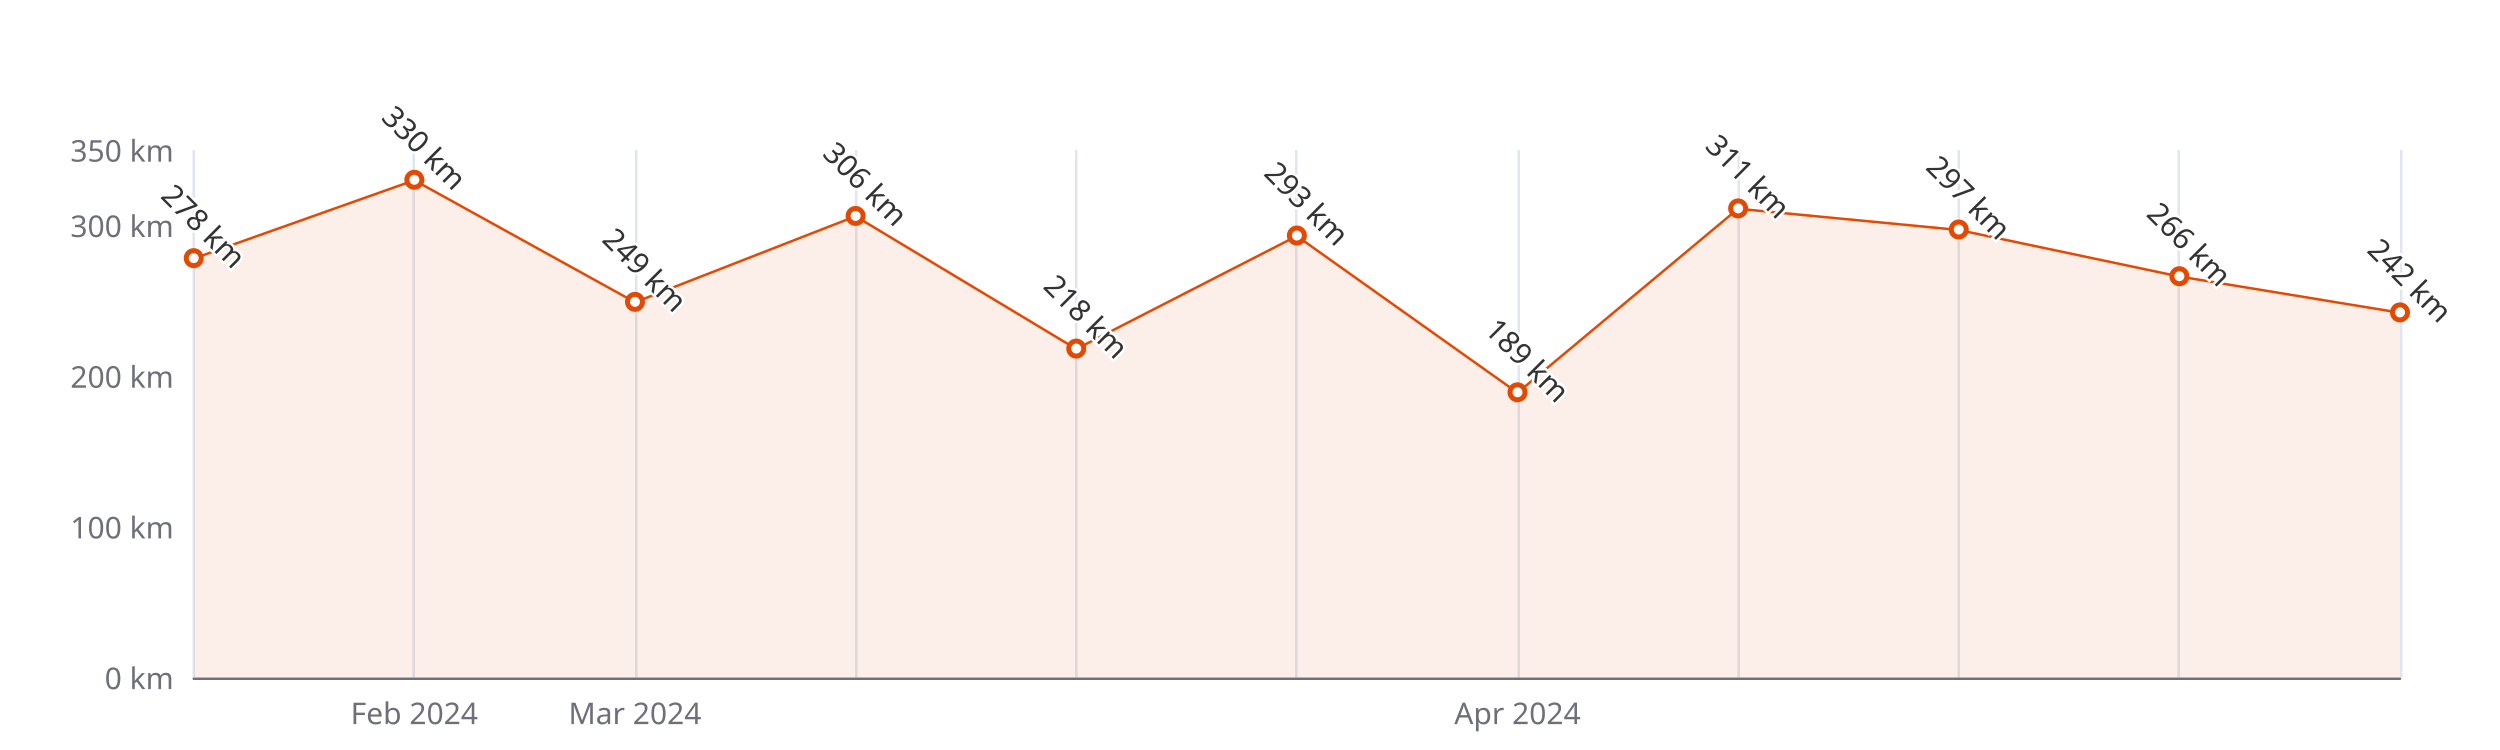
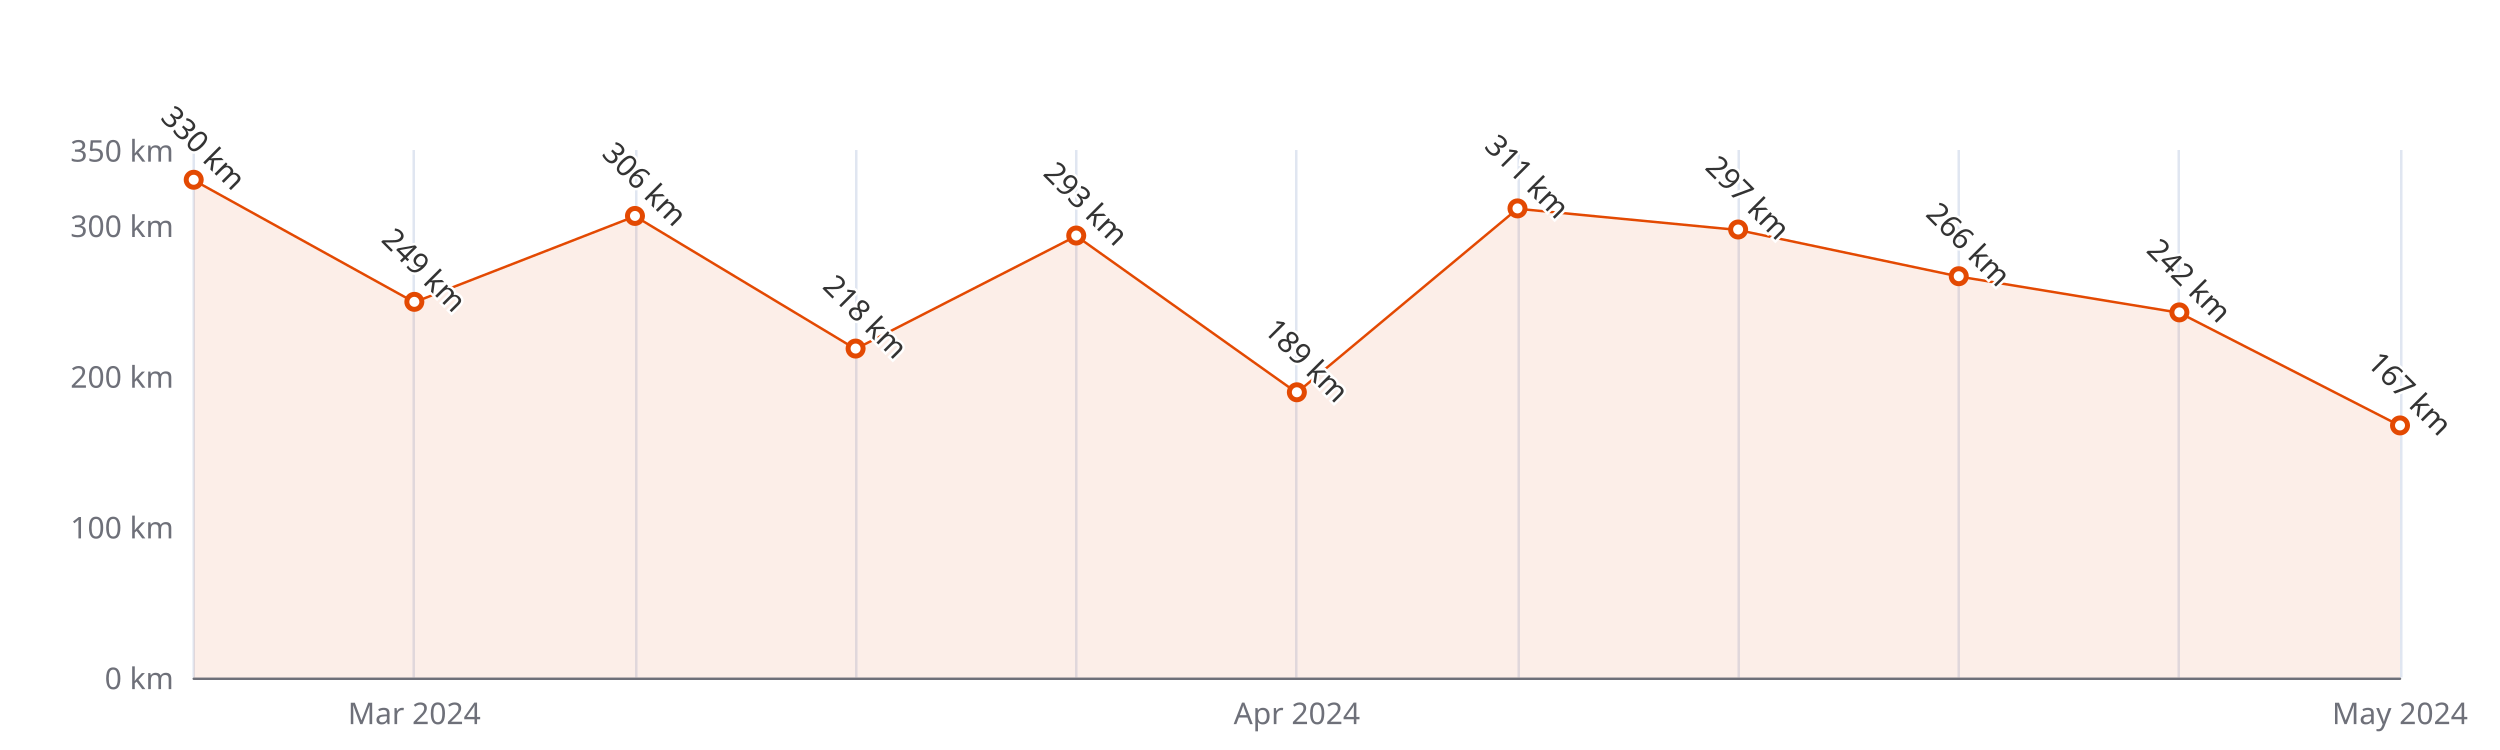
<svg xmlns="http://www.w3.org/2000/svg" width="1000" height="300" version="1.1" baseProfile="full" viewBox="0 0 1000 300">
  <rect width="1000" height="300" x="0" y="0" id="0" fill="#ffffff" />
  <path d="M77.5 60L77.5 271" fill="none" stroke="#E0E6F1" />
  <path d="M165.5 60L165.5 271" fill="none" stroke="#E0E6F1" />
  <path d="M254.5 60L254.5 271" fill="none" stroke="#E0E6F1" />
  <path d="M342.5 60L342.5 271" fill="none" stroke="#E0E6F1" />
  <path d="M430.5 60L430.5 271" fill="none" stroke="#E0E6F1" />
  <path d="M518.5 60L518.5 271" fill="none" stroke="#E0E6F1" />
  <path d="M607.5 60L607.5 271" fill="none" stroke="#E0E6F1" />
  <path d="M695.5 60L695.5 271" fill="none" stroke="#E0E6F1" />
  <path d="M783.5 60L783.5 271" fill="none" stroke="#E0E6F1" />
  <path d="M871.5 60L871.5 271" fill="none" stroke="#E0E6F1" />
  <path d="M960.5 60L960.5 271" fill="none" stroke="#E0E6F1" />
  <path d="M77.5 271.5L960 271.5" fill="none" stroke="#6E7079" stroke-linecap="round" />
  <text dominant-baseline="central" text-anchor="end" style="font-size:12px;font-family:sans-serif;" xml:space="preserve" transform="translate(69.48 271)" fill="#6E7079">0 km</text>
  <text dominant-baseline="central" text-anchor="end" style="font-size:12px;font-family:sans-serif;" xml:space="preserve" transform="translate(69.48 210.7143)" fill="#6E7079">100 km</text>
  <text dominant-baseline="central" text-anchor="end" style="font-size:12px;font-family:sans-serif;" xml:space="preserve" transform="translate(69.48 150.4286)" fill="#6E7079">200 km</text>
  <text dominant-baseline="central" text-anchor="end" style="font-size:12px;font-family:sans-serif;" xml:space="preserve" transform="translate(69.48 90.1429)" fill="#6E7079">300 km</text>
  <text dominant-baseline="central" text-anchor="end" style="font-size:12px;font-family:sans-serif;" xml:space="preserve" transform="translate(69.48 60)" fill="#6E7079">350 km</text>
-   <text dominant-baseline="central" text-anchor="middle" style="font-size:12px;font-family:sans-serif;" xml:space="preserve" y="6" transform="translate(165.732 279)" fill="#6E7079">Feb 2024</text>
-   <text dominant-baseline="central" text-anchor="middle" style="font-size:12px;font-family:sans-serif;" xml:space="preserve" y="6" transform="translate(253.984 279)" fill="#6E7079">Mar 2024</text>
-   <text dominant-baseline="central" text-anchor="middle" style="font-size:12px;font-family:sans-serif;" xml:space="preserve" y="6" transform="translate(606.992 279)" fill="#6E7079">Apr 2024</text>
+   <text dominant-baseline="central" text-anchor="middle" style="font-size:12px;font-family:sans-serif;" xml:space="preserve" y="6" transform="translate(165.732 279)" fill="#6E7079">Mar 2024</text>
+   <text dominant-baseline="central" text-anchor="middle" style="font-size:12px;font-family:sans-serif;" xml:space="preserve" y="6" transform="translate(518.74 279)" fill="#6E7079">Apr 2024</text>
+   <text dominant-baseline="central" text-anchor="middle" style="font-size:12px;font-family:sans-serif;" xml:space="preserve" y="6" transform="translate(960 279)" fill="#6E7079">May 2024</text>
  <g clip-path="url(#zr5-c0)">
-     <path d="M77.5 103.4L165.7 72.1L254 120.9L342.2 86.5L430.5 139.6L518.7 94.4L607 157.1L695.2 83.5L783.5 92L871.7 110.6L960 125.1L960 271L871.7 271L783.5 271L695.2 271L607 271L518.7 271L430.5 271L342.2 271L254 271L165.7 271L77.5 271Z" fill="rgb(227,73,2)" fill-opacity="0.09" />
-     <path d="M77.5 103.4L165.7 72.1L254 120.9L342.2 86.5L430.5 139.6L518.7 94.4L607 157.1L695.2 83.5L783.5 92L871.7 110.6L960 125.1" fill="none" stroke="#E34902" stroke-linejoin="bevel" />
+     <path d="M77.5 72.1L165.7 120.9L254 86.5L342.2 139.6L430.5 94.4L518.7 157.1L607 83.5L695.2 92L783.5 110.6L871.7 125.1L960 170.3L960 271L871.7 271L783.5 271L695.2 271L607 271L518.7 271L430.5 271L342.2 271L254 271L165.7 271L77.5 271Z" fill="rgb(227,73,2)" fill-opacity="0.09" />
+     <path d="M77.5 72.1L165.7 120.9L254 86.5L342.2 139.6L430.5 94.4L518.7 157.1L607 83.5L695.2 92L783.5 110.6L871.7 125.1L960 170.3" fill="none" stroke="#E34902" stroke-linejoin="bevel" />
  </g>
-   <path d="M1 0A1 1 0 1 1 1 -0.1A1 1 0 0 1 1 0" transform="matrix(3,0,0,3,77.48,103.4057)" fill="#fff" stroke="#E34902" stroke-width="0.667" />
-   <path d="M1 0A1 1 0 1 1 1 -0.1A1 1 0 0 1 1 0" transform="matrix(3,0,0,3,165.732,72.0571)" fill="#fff" stroke="#E34902" stroke-width="0.667" />
-   <path d="M1 0A1 1 0 1 1 1 -0.1A1 1 0 0 1 1 0" transform="matrix(3,0,0,3,253.984,120.8886)" fill="#fff" stroke="#E34902" stroke-width="0.667" />
-   <path d="M1 0A1 1 0 1 1 1 -0.1A1 1 0 0 1 1 0" transform="matrix(3,0,0,3,342.236,86.5257)" fill="#fff" stroke="#E34902" stroke-width="0.667" />
-   <path d="M1 0A1 1 0 1 1 1 -0.1A1 1 0 0 1 1 0" transform="matrix(3,0,0,3,430.488,139.5771)" fill="#fff" stroke="#E34902" stroke-width="0.667" />
-   <path d="M1 0A1 1 0 1 1 1 -0.1A1 1 0 0 1 1 0" transform="matrix(3,0,0,3,518.74,94.3629)" fill="#fff" stroke="#E34902" stroke-width="0.667" />
-   <path d="M1 0A1 1 0 1 1 1 -0.1A1 1 0 0 1 1 0" transform="matrix(3,0,0,3,606.992,157.06)" fill="#fff" stroke="#E34902" stroke-width="0.667" />
-   <path d="M1 0A1 1 0 1 1 1 -0.1A1 1 0 0 1 1 0" transform="matrix(3,0,0,3,695.244,83.5114)" fill="#fff" stroke="#E34902" stroke-width="0.667" />
-   <path d="M1 0A1 1 0 1 1 1 -0.1A1 1 0 0 1 1 0" transform="matrix(3,0,0,3,783.496,91.9514)" fill="#fff" stroke="#E34902" stroke-width="0.667" />
-   <path d="M1 0A1 1 0 1 1 1 -0.1A1 1 0 0 1 1 0" transform="matrix(3,0,0,3,871.748,110.64)" fill="#fff" stroke="#E34902" stroke-width="0.667" />
-   <path d="M1 0A1 1 0 1 1 1 -0.1A1 1 0 0 1 1 0" transform="matrix(3,0,0,3,960,125.1086)" fill="#fff" stroke="#E34902" stroke-width="0.667" />
-   <text dominant-baseline="central" text-anchor="middle" style="font-size:12px;font-family:sans-serif;" xml:space="preserve" y="-6" transform="matrix(0.707,0.707,-0.707,0.707,77.48,94.4057)" fill="#333" stroke="rgb(255,255,255)" stroke-width="2" paint-order="stroke" stroke-miterlimit="2">278 km</text>
-   <text dominant-baseline="central" text-anchor="middle" style="font-size:12px;font-family:sans-serif;" xml:space="preserve" y="-6" transform="matrix(0.707,0.707,-0.707,0.707,165.732,63.0571)" fill="#333" stroke="rgb(255,255,255)" stroke-width="2" paint-order="stroke" stroke-miterlimit="2">330 km</text>
-   <text dominant-baseline="central" text-anchor="middle" style="font-size:12px;font-family:sans-serif;" xml:space="preserve" y="-6" transform="matrix(0.707,0.707,-0.707,0.707,253.984,111.8886)" fill="#333" stroke="rgb(255,255,255)" stroke-width="2" paint-order="stroke" stroke-miterlimit="2">249 km</text>
-   <text dominant-baseline="central" text-anchor="middle" style="font-size:12px;font-family:sans-serif;" xml:space="preserve" y="-6" transform="matrix(0.707,0.707,-0.707,0.707,342.236,77.5257)" fill="#333" stroke="rgb(255,255,255)" stroke-width="2" paint-order="stroke" stroke-miterlimit="2">306 km</text>
-   <text dominant-baseline="central" text-anchor="middle" style="font-size:12px;font-family:sans-serif;" xml:space="preserve" y="-6" transform="matrix(0.707,0.707,-0.707,0.707,430.488,130.5771)" fill="#333" stroke="rgb(255,255,255)" stroke-width="2" paint-order="stroke" stroke-miterlimit="2">218 km</text>
-   <text dominant-baseline="central" text-anchor="middle" style="font-size:12px;font-family:sans-serif;" xml:space="preserve" y="-6" transform="matrix(0.707,0.707,-0.707,0.707,518.74,85.3629)" fill="#333" stroke="rgb(255,255,255)" stroke-width="2" paint-order="stroke" stroke-miterlimit="2">293 km</text>
-   <text dominant-baseline="central" text-anchor="middle" style="font-size:12px;font-family:sans-serif;" xml:space="preserve" y="-6" transform="matrix(0.707,0.707,-0.707,0.707,606.992,148.06)" fill="#333" stroke="rgb(255,255,255)" stroke-width="2" paint-order="stroke" stroke-miterlimit="2">189 km</text>
-   <text dominant-baseline="central" text-anchor="middle" style="font-size:12px;font-family:sans-serif;" xml:space="preserve" y="-6" transform="matrix(0.707,0.707,-0.707,0.707,695.244,74.5114)" fill="#333" stroke="rgb(255,255,255)" stroke-width="2" paint-order="stroke" stroke-miterlimit="2">311 km</text>
-   <text dominant-baseline="central" text-anchor="middle" style="font-size:12px;font-family:sans-serif;" xml:space="preserve" y="-6" transform="matrix(0.707,0.707,-0.707,0.707,783.496,82.9514)" fill="#333" stroke="rgb(255,255,255)" stroke-width="2" paint-order="stroke" stroke-miterlimit="2">297 km</text>
-   <text dominant-baseline="central" text-anchor="middle" style="font-size:12px;font-family:sans-serif;" xml:space="preserve" y="-6" transform="matrix(0.707,0.707,-0.707,0.707,871.748,101.64)" fill="#333" stroke="rgb(255,255,255)" stroke-width="2" paint-order="stroke" stroke-miterlimit="2">266 km</text>
-   <text dominant-baseline="central" text-anchor="middle" style="font-size:12px;font-family:sans-serif;" xml:space="preserve" y="-6" transform="matrix(0.707,0.707,-0.707,0.707,960,116.1086)" fill="#333" stroke="rgb(255,255,255)" stroke-width="2" paint-order="stroke" stroke-miterlimit="2">242 km</text>
+   <path d="M1 0A1 1 0 1 1 1 -0.1A1 1 0 0 1 1 0" transform="matrix(3,0,0,3,77.48,72.0571)" fill="#fff" stroke="#E34902" stroke-width="0.667" />
+   <path d="M1 0A1 1 0 1 1 1 -0.1A1 1 0 0 1 1 0" transform="matrix(3,0,0,3,165.732,120.8886)" fill="#fff" stroke="#E34902" stroke-width="0.667" />
+   <path d="M1 0A1 1 0 1 1 1 -0.1A1 1 0 0 1 1 0" transform="matrix(3,0,0,3,253.984,86.5257)" fill="#fff" stroke="#E34902" stroke-width="0.667" />
+   <path d="M1 0A1 1 0 1 1 1 -0.1A1 1 0 0 1 1 0" transform="matrix(3,0,0,3,342.236,139.5771)" fill="#fff" stroke="#E34902" stroke-width="0.667" />
+   <path d="M1 0A1 1 0 1 1 1 -0.1A1 1 0 0 1 1 0" transform="matrix(3,0,0,3,430.488,94.3629)" fill="#fff" stroke="#E34902" stroke-width="0.667" />
+   <path d="M1 0A1 1 0 1 1 1 -0.1A1 1 0 0 1 1 0" transform="matrix(3,0,0,3,518.74,157.06)" fill="#fff" stroke="#E34902" stroke-width="0.667" />
+   <path d="M1 0A1 1 0 1 1 1 -0.1A1 1 0 0 1 1 0" transform="matrix(3,0,0,3,606.992,83.5114)" fill="#fff" stroke="#E34902" stroke-width="0.667" />
+   <path d="M1 0A1 1 0 1 1 1 -0.1A1 1 0 0 1 1 0" transform="matrix(3,0,0,3,695.244,91.9514)" fill="#fff" stroke="#E34902" stroke-width="0.667" />
+   <path d="M1 0A1 1 0 1 1 1 -0.1A1 1 0 0 1 1 0" transform="matrix(3,0,0,3,783.496,110.64)" fill="#fff" stroke="#E34902" stroke-width="0.667" />
+   <path d="M1 0A1 1 0 1 1 1 -0.1A1 1 0 0 1 1 0" transform="matrix(3,0,0,3,871.748,125.1086)" fill="#fff" stroke="#E34902" stroke-width="0.667" />
+   <path d="M1 0A1 1 0 1 1 1 -0.1A1 1 0 0 1 1 0" transform="matrix(3,0,0,3,960,170.3229)" fill="#fff" stroke="#E34902" stroke-width="0.667" />
+   <text dominant-baseline="central" text-anchor="middle" style="font-size:12px;font-family:sans-serif;" xml:space="preserve" y="-6" transform="matrix(0.707,0.707,-0.707,0.707,77.48,63.0571)" fill="#333" stroke="rgb(255,255,255)" stroke-width="2" paint-order="stroke" stroke-miterlimit="2">330 km</text>
+   <text dominant-baseline="central" text-anchor="middle" style="font-size:12px;font-family:sans-serif;" xml:space="preserve" y="-6" transform="matrix(0.707,0.707,-0.707,0.707,165.732,111.8886)" fill="#333" stroke="rgb(255,255,255)" stroke-width="2" paint-order="stroke" stroke-miterlimit="2">249 km</text>
+   <text dominant-baseline="central" text-anchor="middle" style="font-size:12px;font-family:sans-serif;" xml:space="preserve" y="-6" transform="matrix(0.707,0.707,-0.707,0.707,253.984,77.5257)" fill="#333" stroke="rgb(255,255,255)" stroke-width="2" paint-order="stroke" stroke-miterlimit="2">306 km</text>
+   <text dominant-baseline="central" text-anchor="middle" style="font-size:12px;font-family:sans-serif;" xml:space="preserve" y="-6" transform="matrix(0.707,0.707,-0.707,0.707,342.236,130.5771)" fill="#333" stroke="rgb(255,255,255)" stroke-width="2" paint-order="stroke" stroke-miterlimit="2">218 km</text>
+   <text dominant-baseline="central" text-anchor="middle" style="font-size:12px;font-family:sans-serif;" xml:space="preserve" y="-6" transform="matrix(0.707,0.707,-0.707,0.707,430.488,85.3629)" fill="#333" stroke="rgb(255,255,255)" stroke-width="2" paint-order="stroke" stroke-miterlimit="2">293 km</text>
+   <text dominant-baseline="central" text-anchor="middle" style="font-size:12px;font-family:sans-serif;" xml:space="preserve" y="-6" transform="matrix(0.707,0.707,-0.707,0.707,518.74,148.06)" fill="#333" stroke="rgb(255,255,255)" stroke-width="2" paint-order="stroke" stroke-miterlimit="2">189 km</text>
+   <text dominant-baseline="central" text-anchor="middle" style="font-size:12px;font-family:sans-serif;" xml:space="preserve" y="-6" transform="matrix(0.707,0.707,-0.707,0.707,606.992,74.5114)" fill="#333" stroke="rgb(255,255,255)" stroke-width="2" paint-order="stroke" stroke-miterlimit="2">311 km</text>
+   <text dominant-baseline="central" text-anchor="middle" style="font-size:12px;font-family:sans-serif;" xml:space="preserve" y="-6" transform="matrix(0.707,0.707,-0.707,0.707,695.244,82.9514)" fill="#333" stroke="rgb(255,255,255)" stroke-width="2" paint-order="stroke" stroke-miterlimit="2">297 km</text>
+   <text dominant-baseline="central" text-anchor="middle" style="font-size:12px;font-family:sans-serif;" xml:space="preserve" y="-6" transform="matrix(0.707,0.707,-0.707,0.707,783.496,101.64)" fill="#333" stroke="rgb(255,255,255)" stroke-width="2" paint-order="stroke" stroke-miterlimit="2">266 km</text>
+   <text dominant-baseline="central" text-anchor="middle" style="font-size:12px;font-family:sans-serif;" xml:space="preserve" y="-6" transform="matrix(0.707,0.707,-0.707,0.707,871.748,116.1086)" fill="#333" stroke="rgb(255,255,255)" stroke-width="2" paint-order="stroke" stroke-miterlimit="2">242 km</text>
+   <text dominant-baseline="central" text-anchor="middle" style="font-size:12px;font-family:sans-serif;" xml:space="preserve" y="-6" transform="matrix(0.707,0.707,-0.707,0.707,960,161.3229)" fill="#333" stroke="rgb(255,255,255)" stroke-width="2" paint-order="stroke" stroke-miterlimit="2">167 km</text>
  <defs>
    <clipPath id="zr5-c0">
      <path d="M76 59.5l884 0l0 212l-884 0Z" fill="#000" />
    </clipPath>
  </defs>
</svg>
